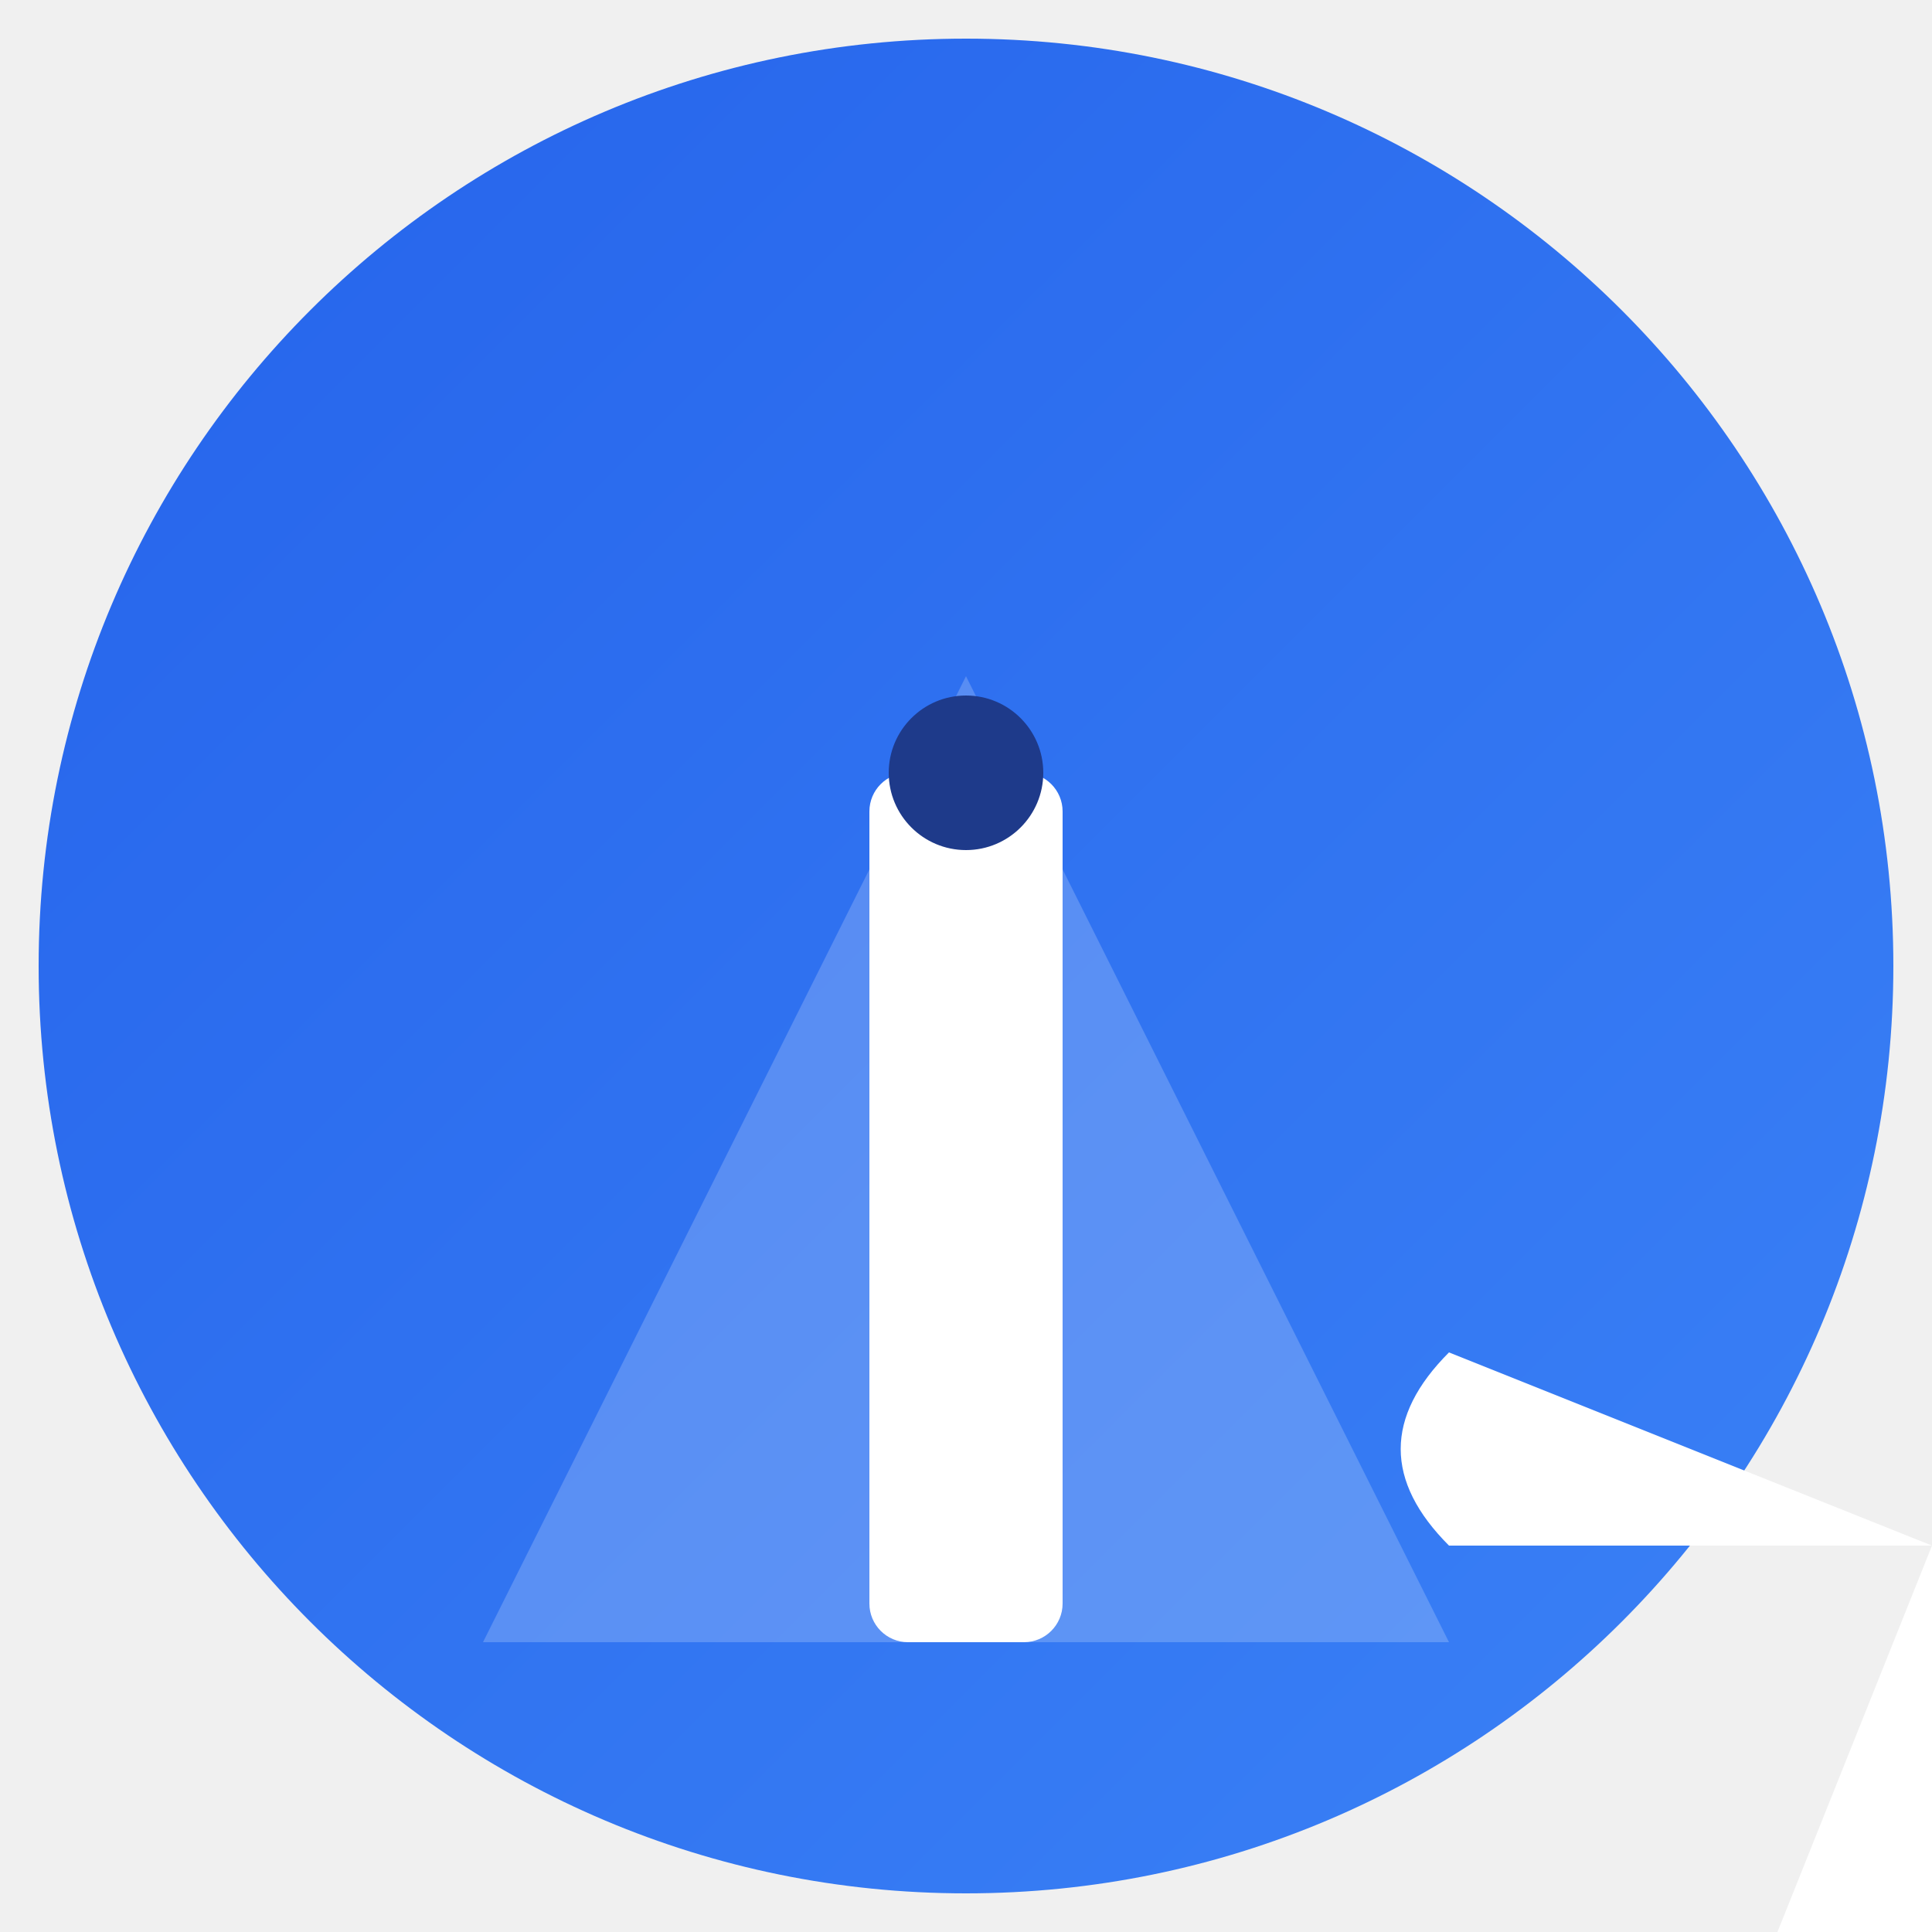
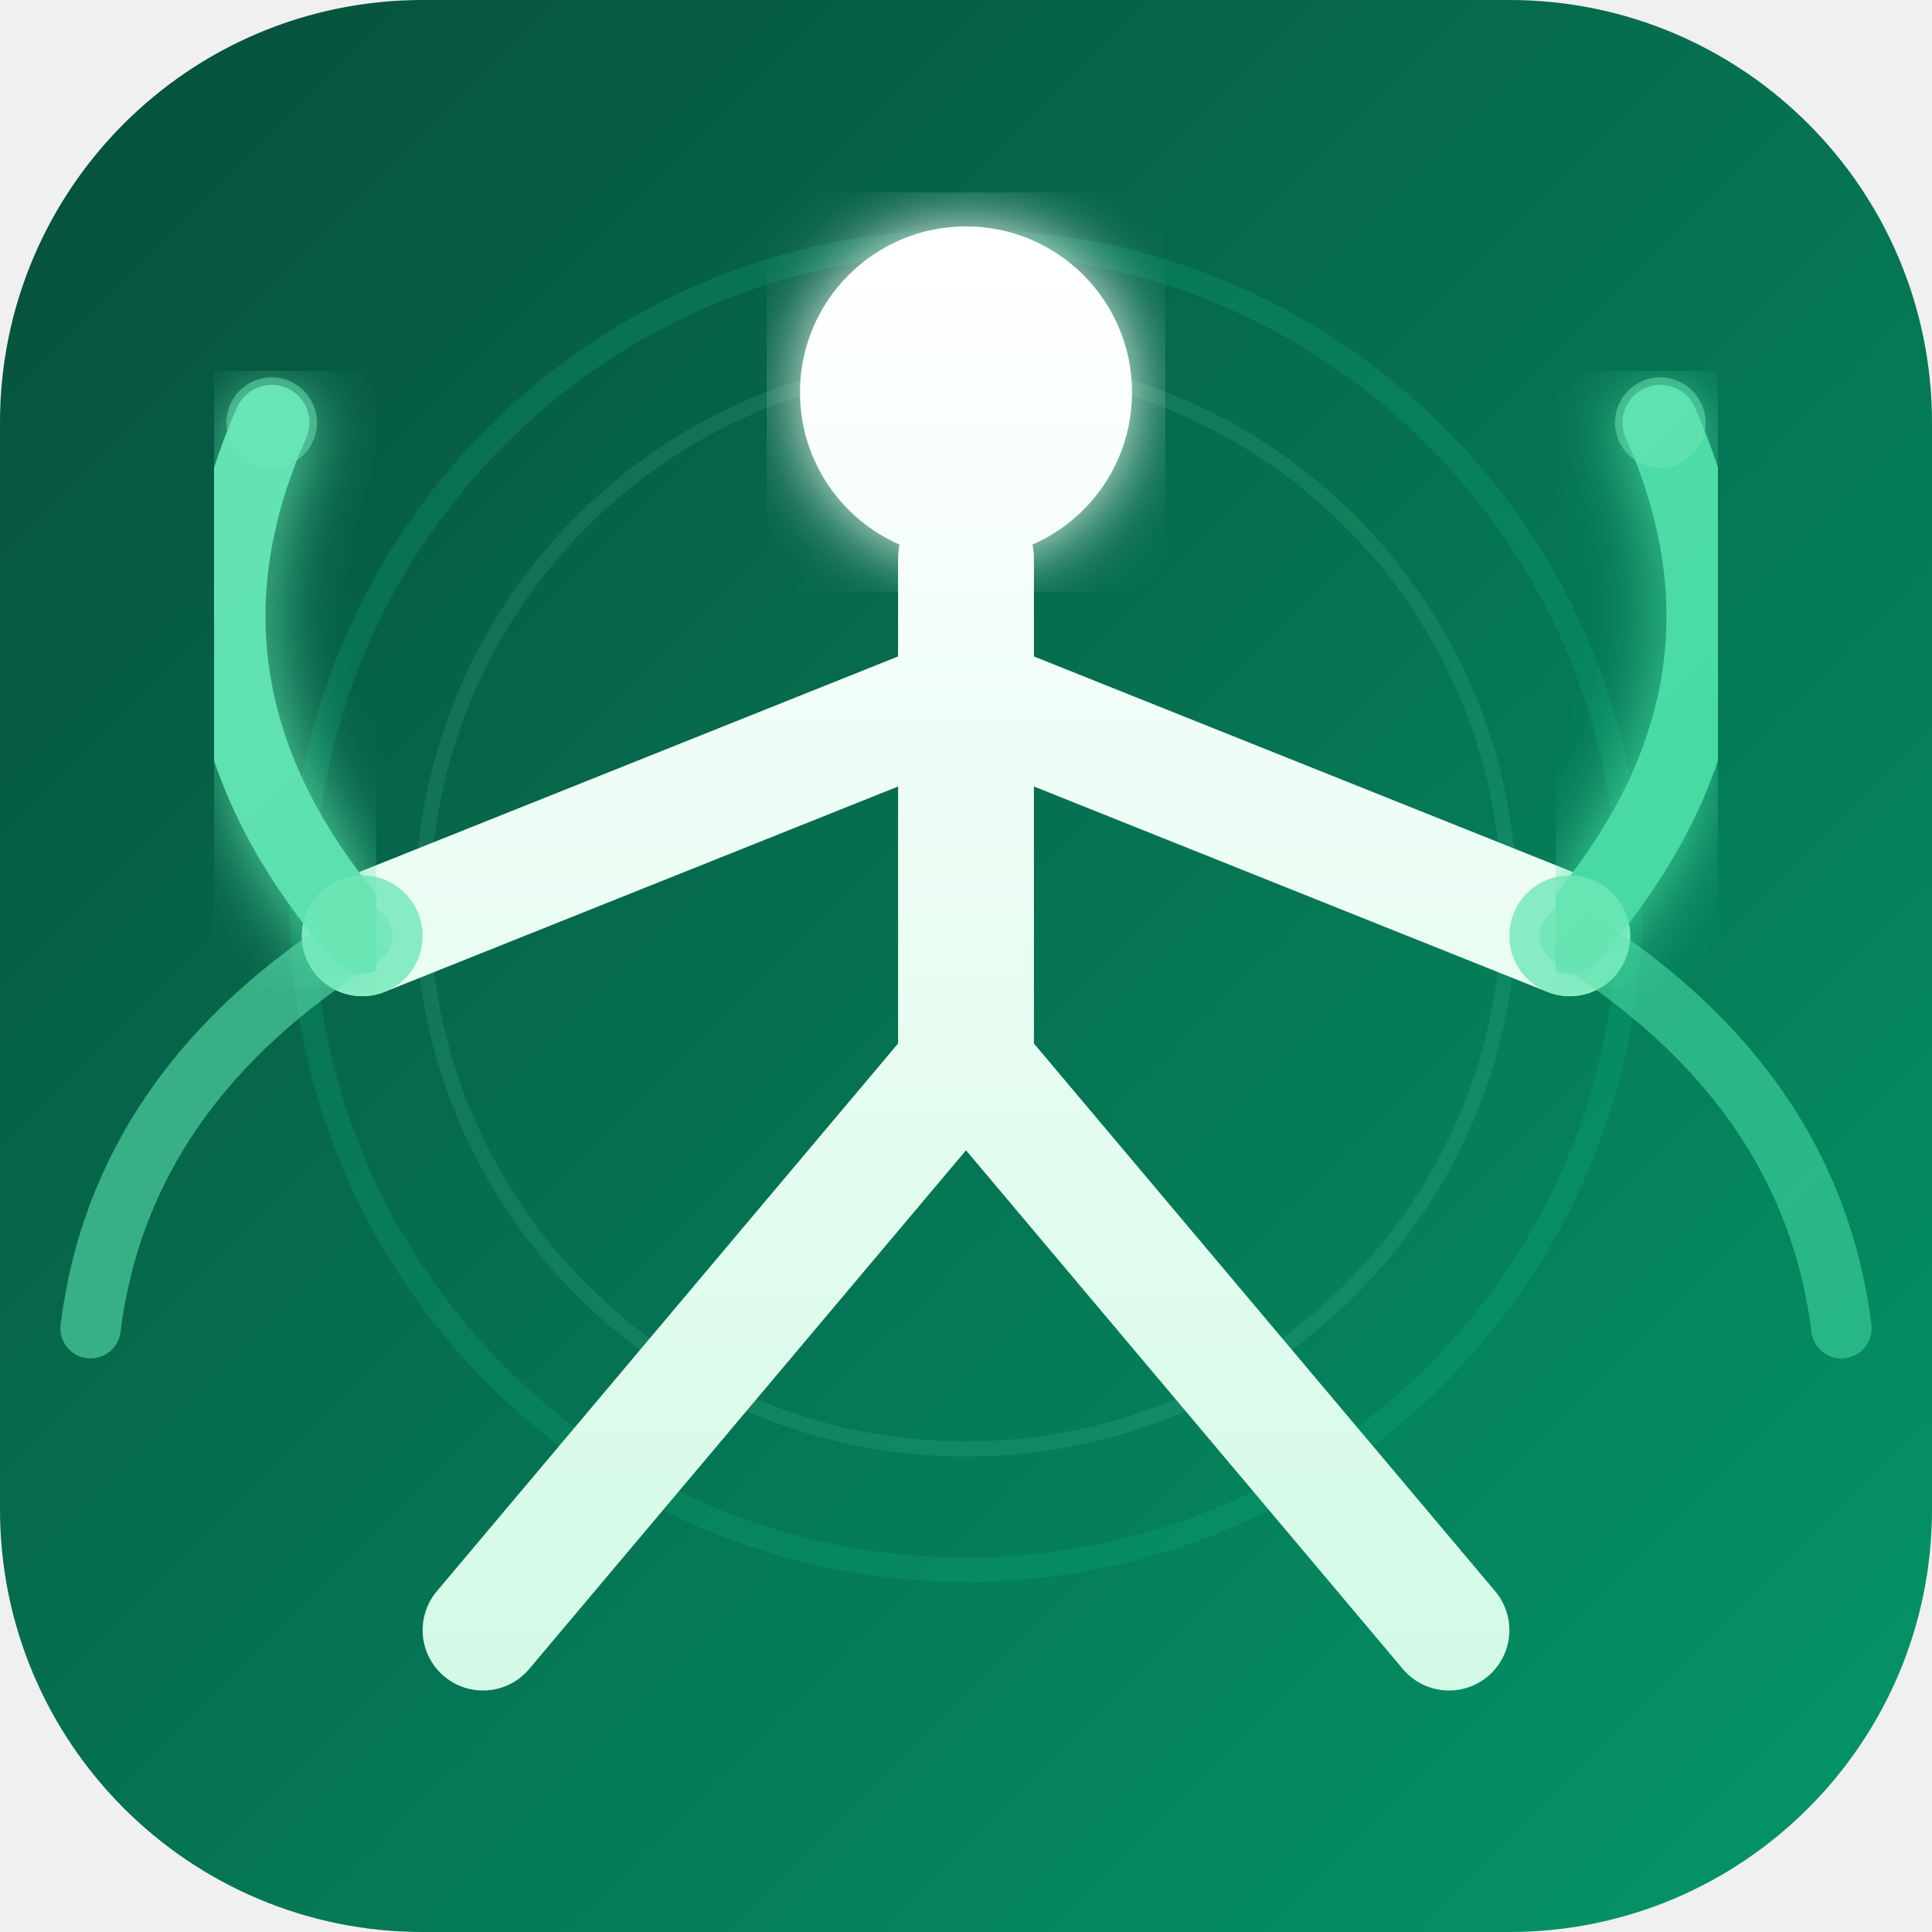
- <svg xmlns="http://www.w3.org/2000/svg" viewBox="0 0 100 100">
+ <svg xmlns="http://www.w3.org/2000/svg" viewBox="0 0 64 64" fill="none">
  <defs>
-     <linearGradient id="grad1" x1="0%" y1="0%" x2="100%" y2="100%">
-       <stop offset="0%" style="stop-color:#2563eb;stop-opacity:1" />
-       <stop offset="100%" style="stop-color:#3b82f6;stop-opacity:1" />
+     <linearGradient id="bg" x1="0" y1="0" x2="64" y2="64" gradientUnits="userSpaceOnUse">
+       <stop offset="0%" stop-color="#064e3b" />
+       <stop offset="100%" stop-color="#059669" />
    </linearGradient>
+     <linearGradient id="fig" x1="32" y1="8" x2="32" y2="58" gradientUnits="userSpaceOnUse">
+       <stop offset="0%" stop-color="#ffffff" />
+       <stop offset="100%" stop-color="#d1fae5" />
+     </linearGradient>
+     <linearGradient id="blade" x1="0" y1="0" x2="64" y2="64" gradientUnits="userSpaceOnUse">
+       <stop offset="0%" stop-color="#6ee7b7" />
+       <stop offset="100%" stop-color="#34d399" />
+     </linearGradient>
+     <filter id="glow">
+       <feGaussianBlur stdDeviation="1.2" result="b" />
+       <feMerge>
+         <feMergeNode in="b" />
+         <feMergeNode in="SourceGraphic" />
+       </feMerge>
+     </filter>
  </defs>
-   <circle cx="50" cy="50" r="48" fill="url(#grad1)" />
-   <rect x="45" y="40" width="10" height="45" rx="2" fill="#ffffff" />
-   <path d="M50 35 L75 85 L25 85 Z" fill="#ffffff" opacity="0.2" />
-   <g transform="translate(50, 40)">
-     <animateTransform attributeName="transform" type="rotate" from="0 50 40" to="360 50 40" dur="10s" repeatCount="indefinite" />
-     <path d="M50 40 L50 15 Q55 10 60 15 Z" fill="#ffffff" />
-     <path d="M50 40 L75 40 Q80 45 75 50 Z" fill="#ffffff" />
-     <path d="M50 40 L50 65 Q45 70 40 65 Z" fill="#ffffff" />
-     <path d="M50 40 L25 40 Q20 35 25 30 Z" fill="#ffffff" />
-   </g>
-   <circle cx="50" cy="40" r="4" fill="#1e3a8a" />
+   <rect width="64" height="64" rx="14" fill="url(#bg)" />
+   <circle cx="32" cy="30" r="22" stroke="#10b981" stroke-width="0.8" fill="none" opacity="0.2" />
+   <circle cx="32" cy="30" r="18" stroke="#6ee7b7" stroke-width="0.5" fill="none" opacity="0.12" />
+   <circle cx="32" cy="13" r="5.5" fill="url(#fig)" filter="url(#glow)" />
+   <line x1="32" y1="18.5" x2="32" y2="35" stroke="url(#fig)" stroke-width="4.5" stroke-linecap="round" />
+   <line x1="32" y1="23" x2="12" y2="31" stroke="url(#fig)" stroke-width="4" stroke-linecap="round" />
+   <line x1="32" y1="23" x2="52" y2="31" stroke="url(#fig)" stroke-width="4" stroke-linecap="round" />
+   <line x1="32" y1="35" x2="16" y2="54" stroke="url(#fig)" stroke-width="4" stroke-linecap="round" />
+   <line x1="32" y1="35" x2="48" y2="54" stroke="url(#fig)" stroke-width="4" stroke-linecap="round" />
+   <path d="M12 31 Q5 23 9 14" stroke="url(#blade)" stroke-width="2.5" fill="none" stroke-linecap="round" filter="url(#glow)" />
+   <path d="M12 31 Q4 36 3 44" stroke="url(#blade)" stroke-width="2" fill="none" stroke-linecap="round" opacity="0.6" />
+   <path d="M52 31 Q59 23 55 14" stroke="url(#blade)" stroke-width="2.5" fill="none" stroke-linecap="round" filter="url(#glow)" />
+   <path d="M52 31 Q60 36 61 44" stroke="url(#blade)" stroke-width="2" fill="none" stroke-linecap="round" opacity="0.6" />
+   <circle cx="12" cy="31" r="2" fill="#6ee7b7" opacity="0.8" />
+   <circle cx="52" cy="31" r="2" fill="#6ee7b7" opacity="0.8" />
+   <circle cx="9" cy="14" r="1.5" fill="#6ee7b7" opacity="0.5" />
+   <circle cx="55" cy="14" r="1.5" fill="#6ee7b7" opacity="0.5" />
</svg>
